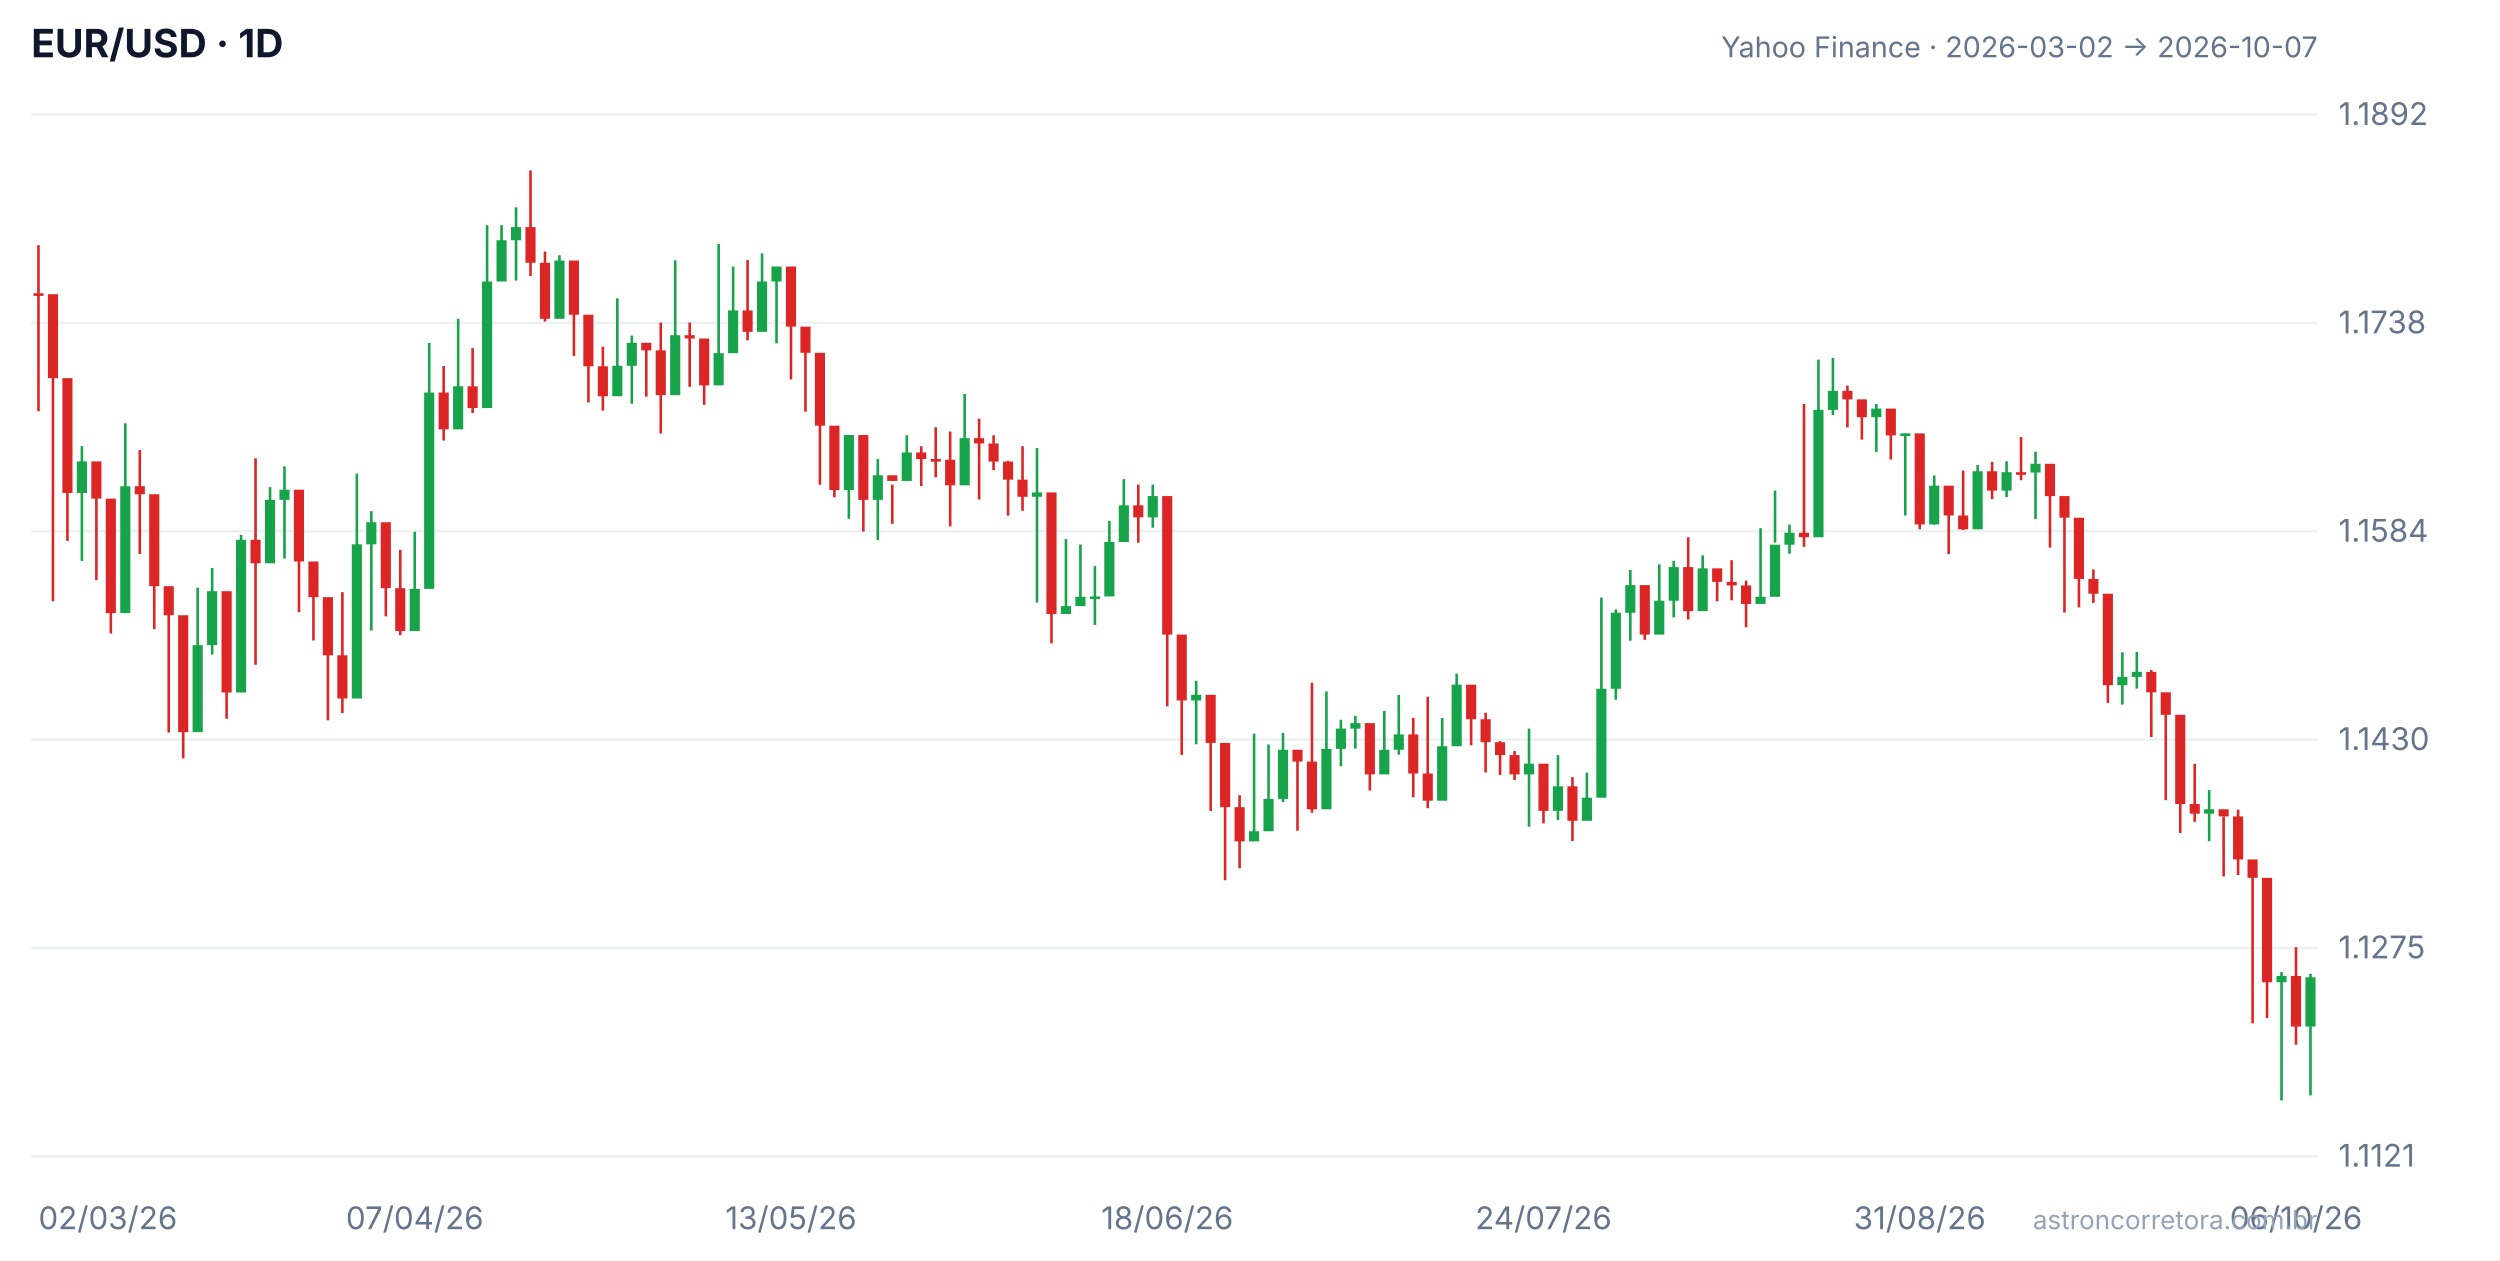
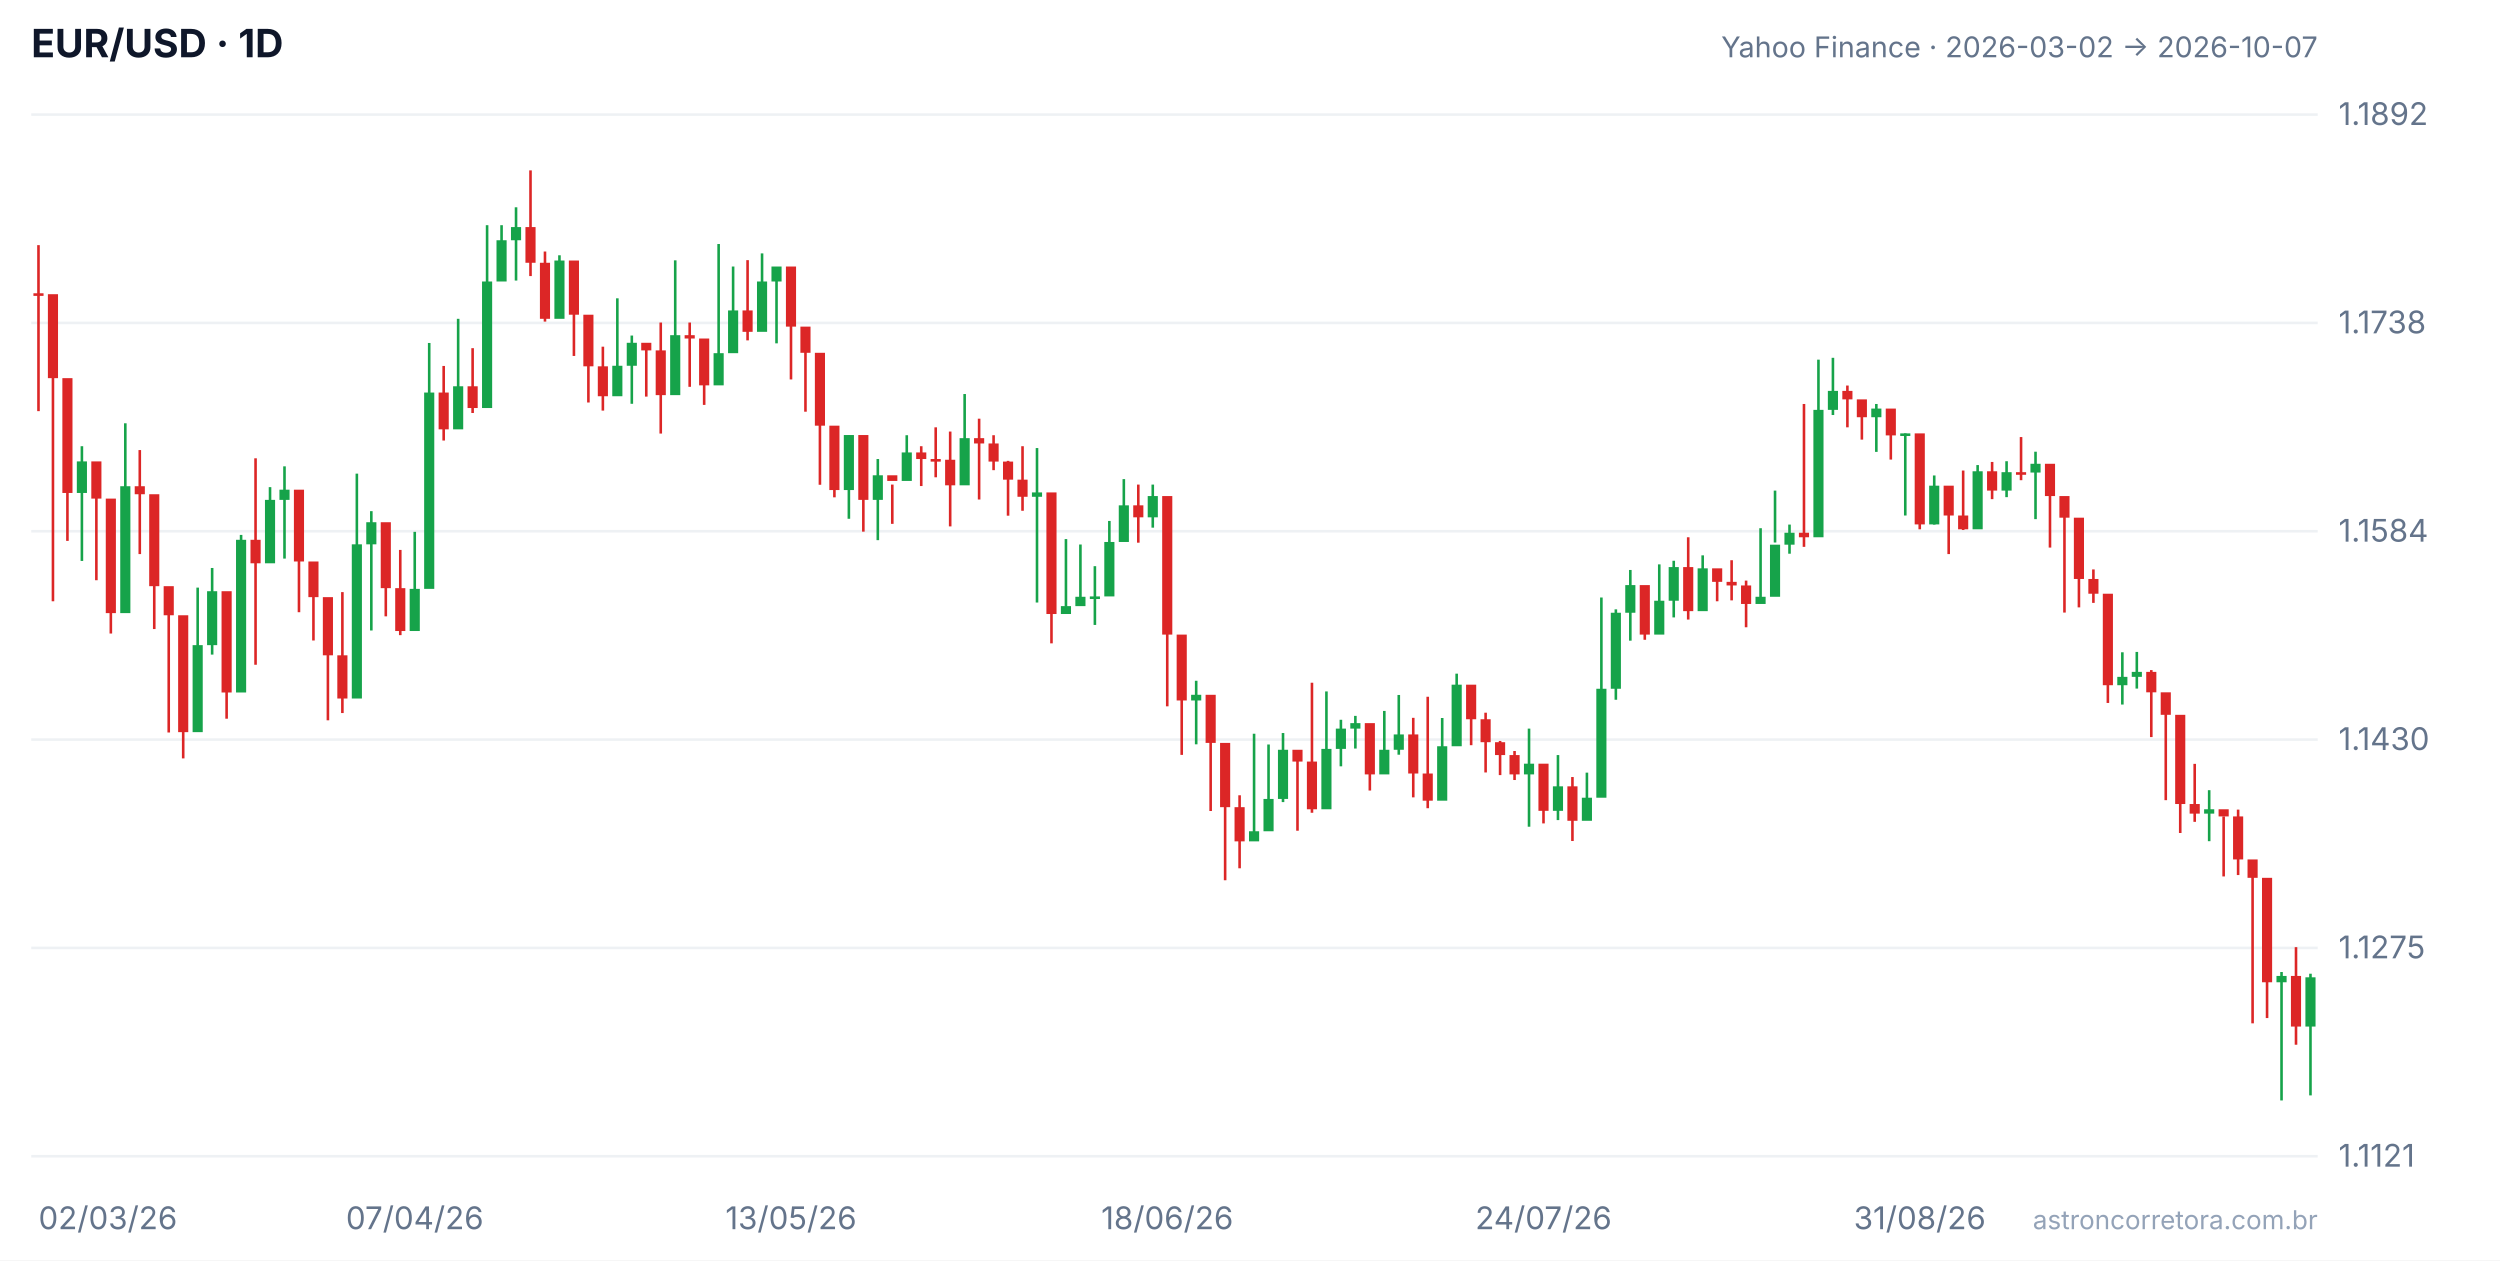
<svg xmlns="http://www.w3.org/2000/svg" viewBox="0 0 960 484" font-family="Inter,system-ui,sans-serif" font-size="12" role="img">
  <rect width="960" height="484" fill="#ffffff" />
  <text x="12" y="22" font-size="15" font-weight="700" fill="#0f172a">EUR/USD · 1D</text>
  <text x="890" y="22" font-size="11" fill="#64748b" text-anchor="end">Yahoo Finance · 2026-03-02 → 2026-10-07</text>
  <line x1="12" x2="890" y1="444" y2="444" stroke="#eef1f4" />
  <text x="898" y="448" fill="#64748b">1.1121</text>
  <line x1="12" x2="890" y1="364" y2="364" stroke="#eef1f4" />
  <text x="898" y="368" fill="#64748b">1.1275</text>
  <line x1="12" x2="890" y1="284" y2="284" stroke="#eef1f4" />
  <text x="898" y="288" fill="#64748b">1.1430</text>
  <line x1="12" x2="890" y1="204" y2="204" stroke="#eef1f4" />
  <text x="898" y="208" fill="#64748b">1.1584</text>
  <line x1="12" x2="890" y1="124" y2="124" stroke="#eef1f4" />
  <text x="898" y="128" fill="#64748b">1.1738</text>
  <line x1="12" x2="890" y1="44" y2="44" stroke="#eef1f4" />
  <text x="898" y="48" fill="#64748b">1.1892</text>
  <text x="14.778" y="472" fill="#64748b" text-anchor="start">02/03/26</text>
  <text x="159.259" y="472" fill="#64748b" text-anchor="middle">07/04/26</text>
  <text x="303.741" y="472" fill="#64748b" text-anchor="middle">13/05/26</text>
  <text x="448.222" y="472" fill="#64748b" text-anchor="middle">18/06/26</text>
  <text x="592.703" y="472" fill="#64748b" text-anchor="middle">24/07/26</text>
  <text x="737.184" y="472" fill="#64748b" text-anchor="middle">31/08/26</text>
-   <text x="881.665" y="472" fill="#64748b" text-anchor="middle">06/10/26</text>
  <line x1="14.778" x2="14.778" y1="94.131" y2="157.883" stroke="#dc2626" />
  <rect x="12.834" y="112.616" width="3.89" height="1" fill="#dc2626" />
  <line x1="20.335" x2="20.335" y1="140.099" y2="230.889" stroke="#dc2626" />
  <rect x="18.391" y="112.974" width="3.89" height="32.237" fill="#dc2626" />
  <line x1="25.892" x2="25.892" y1="167.194" y2="207.7" stroke="#dc2626" />
  <rect x="23.947" y="145.211" width="3.89" height="44.088" fill="#dc2626" />
  <line x1="31.449" x2="31.449" y1="171.347" y2="215.403" stroke="#16a34a" />
  <rect x="29.504" y="177.179" width="3.89" height="12.119" fill="#16a34a" />
  <line x1="37.006" x2="37.006" y1="183.981" y2="222.81" stroke="#dc2626" />
  <rect x="35.061" y="177.179" width="3.89" height="14.286" fill="#dc2626" />
  <line x1="42.563" x2="42.563" y1="198.932" y2="243.274" stroke="#dc2626" />
  <rect x="40.618" y="191.465" width="3.89" height="43.971" fill="#dc2626" />
  <line x1="48.12" x2="48.12" y1="162.542" y2="191.256" stroke="#16a34a" />
  <rect x="46.175" y="186.711" width="3.89" height="48.725" fill="#16a34a" />
  <line x1="53.677" x2="53.677" y1="172.824" y2="212.768" stroke="#dc2626" />
  <rect x="51.732" y="186.711" width="3.89" height="3.077" fill="#dc2626" />
  <line x1="59.234" x2="59.234" y1="212.56" y2="241.557" stroke="#dc2626" />
  <rect x="57.289" y="189.788" width="3.89" height="35.303" fill="#dc2626" />
  <line x1="64.791" x2="64.791" y1="232.336" y2="281.278" stroke="#dc2626" />
  <rect x="62.846" y="225.091" width="3.89" height="11.171" fill="#dc2626" />
  <line x1="70.348" x2="70.348" y1="246.843" y2="291.227" stroke="#dc2626" />
  <rect x="68.403" y="236.262" width="3.89" height="44.881" fill="#dc2626" />
  <line x1="75.905" x2="75.905" y1="225.643" y2="264.622" stroke="#16a34a" />
  <rect x="73.96" y="247.734" width="3.89" height="33.408" fill="#16a34a" />
  <line x1="81.462" x2="81.462" y1="218.105" y2="251.366" stroke="#16a34a" />
  <rect x="79.517" y="227.025" width="3.89" height="20.71" fill="#16a34a" />
  <line x1="87.019" x2="87.019" y1="228.544" y2="275.985" stroke="#dc2626" />
  <rect x="85.074" y="227.025" width="3.89" height="38.892" fill="#dc2626" />
  <line x1="92.576" x2="92.576" y1="205.406" y2="233.783" stroke="#16a34a" />
  <rect x="90.631" y="207.283" width="3.89" height="58.634" fill="#16a34a" />
  <line x1="98.133" x2="98.133" y1="175.986" y2="255.267" stroke="#dc2626" />
  <rect x="96.188" y="207.283" width="3.89" height="9.021" fill="#dc2626" />
  <line x1="103.69" x2="103.69" y1="187.061" y2="211.588" stroke="#16a34a" />
  <rect x="101.745" y="191.954" width="3.89" height="24.35" fill="#16a34a" />
  <line x1="109.247" x2="109.247" y1="179.074" y2="214.502" stroke="#16a34a" />
  <rect x="107.302" y="188.04" width="3.89" height="3.914" fill="#16a34a" />
  <line x1="114.804" x2="114.804" y1="209.089" y2="235.092" stroke="#dc2626" />
  <rect x="112.859" y="188.04" width="3.89" height="27.571" fill="#dc2626" />
  <line x1="120.361" x2="120.361" y1="222.949" y2="245.951" stroke="#dc2626" />
  <rect x="118.416" y="215.611" width="3.89" height="13.691" fill="#dc2626" />
  <line x1="125.918" x2="125.918" y1="235.367" y2="276.597" stroke="#dc2626" />
  <rect x="123.973" y="229.302" width="3.89" height="22.338" fill="#dc2626" />
  <line x1="131.475" x2="131.475" y1="227.37" y2="273.812" stroke="#dc2626" />
  <rect x="129.53" y="251.64" width="3.89" height="16.593" fill="#dc2626" />
  <line x1="137.032" x2="137.032" y1="181.878" y2="218.521" stroke="#16a34a" />
  <rect x="135.087" y="209.02" width="3.89" height="59.213" fill="#16a34a" />
  <line x1="142.589" x2="142.589" y1="196.282" y2="242.107" stroke="#16a34a" />
  <rect x="140.644" y="200.534" width="3.89" height="8.486" fill="#16a34a" />
  <line x1="148.146" x2="148.146" y1="222.257" y2="236.675" stroke="#dc2626" />
  <rect x="146.201" y="200.534" width="3.89" height="25.316" fill="#dc2626" />
  <line x1="153.703" x2="153.703" y1="211.172" y2="243.892" stroke="#dc2626" />
  <rect x="151.758" y="225.851" width="3.89" height="16.462" fill="#dc2626" />
  <line x1="159.259" x2="159.259" y1="204.224" y2="234.403" stroke="#16a34a" />
  <rect x="157.315" y="226.127" width="3.89" height="16.185" fill="#16a34a" />
  <line x1="164.816" x2="164.816" y1="131.702" y2="160.99" stroke="#16a34a" />
  <rect x="162.872" y="150.739" width="3.89" height="75.388" fill="#16a34a" />
  <line x1="170.373" x2="170.373" y1="140.525" y2="169.166" stroke="#dc2626" />
  <rect x="168.428" y="150.739" width="3.89" height="14.13" fill="#dc2626" />
  <line x1="175.93" x2="175.93" y1="122.424" y2="155.127" stroke="#16a34a" />
  <rect x="173.985" y="148.331" width="3.89" height="16.538" fill="#16a34a" />
  <line x1="181.487" x2="181.487" y1="133.697" y2="158.59" stroke="#dc2626" />
  <rect x="179.542" y="148.331" width="3.89" height="8.351" fill="#dc2626" />
  <line x1="187.044" x2="187.044" y1="86.474" y2="114.265" stroke="#16a34a" />
  <rect x="185.099" y="108.095" width="3.89" height="48.587" fill="#16a34a" />
  <line x1="192.601" x2="192.601" y1="86.474" y2="105.437" stroke="#16a34a" />
  <rect x="190.656" y="92.255" width="3.89" height="15.84" fill="#16a34a" />
  <line x1="198.158" x2="198.158" y1="79.596" y2="107.736" stroke="#16a34a" />
  <rect x="196.213" y="87.198" width="3.89" height="5.057" fill="#16a34a" />
  <line x1="203.715" x2="203.715" y1="65.429" y2="106.012" stroke="#dc2626" />
  <rect x="201.77" y="87.198" width="3.89" height="13.707" fill="#dc2626" />
  <line x1="209.272" x2="209.272" y1="96.583" y2="123.496" stroke="#dc2626" />
  <rect x="207.327" y="100.905" width="3.89" height="21.519" fill="#dc2626" />
  <line x1="214.829" x2="214.829" y1="98.025" y2="121.424" stroke="#16a34a" />
  <rect x="212.884" y="100.041" width="3.89" height="22.383" fill="#16a34a" />
  <line x1="220.386" x2="220.386" y1="112.114" y2="136.686" stroke="#dc2626" />
  <rect x="218.441" y="100.041" width="3.89" height="20.81" fill="#dc2626" />
  <line x1="225.943" x2="225.943" y1="135.263" y2="154.561" stroke="#dc2626" />
  <rect x="223.998" y="120.851" width="3.89" height="19.816" fill="#dc2626" />
  <line x1="231.5" x2="231.5" y1="133.127" y2="157.671" stroke="#dc2626" />
  <rect x="229.555" y="140.668" width="3.89" height="11.488" fill="#dc2626" />
  <line x1="237.057" x2="237.057" y1="114.552" y2="140.738" stroke="#16a34a" />
  <rect x="235.112" y="140.454" width="3.89" height="11.702" fill="#16a34a" />
  <line x1="242.614" x2="242.614" y1="128.85" y2="155.056" stroke="#16a34a" />
  <rect x="240.669" y="131.631" width="3.89" height="8.824" fill="#16a34a" />
  <line x1="248.171" x2="248.171" y1="132.414" y2="152.297" stroke="#dc2626" />
  <rect x="246.226" y="131.631" width="3.89" height="2.92" fill="#dc2626" />
  <line x1="253.728" x2="253.728" y1="123.853" y2="166.49" stroke="#dc2626" />
  <rect x="251.783" y="134.551" width="3.89" height="17.18" fill="#dc2626" />
  <line x1="259.285" x2="259.285" y1="99.969" y2="133.768" stroke="#16a34a" />
  <rect x="257.34" y="128.708" width="3.89" height="23.023" fill="#16a34a" />
  <line x1="264.842" x2="264.842" y1="123.853" y2="148.543" stroke="#dc2626" />
  <rect x="262.897" y="128.708" width="3.89" height="1.284" fill="#dc2626" />
  <line x1="270.399" x2="270.399" y1="135.263" y2="155.481" stroke="#dc2626" />
  <rect x="268.454" y="129.991" width="3.89" height="17.985" fill="#dc2626" />
  <line x1="275.956" x2="275.956" y1="93.699" y2="137.255" stroke="#16a34a" />
  <rect x="274.011" y="135.619" width="3.89" height="12.357" fill="#16a34a" />
  <line x1="281.513" x2="281.513" y1="102.345" y2="119.564" stroke="#16a34a" />
  <rect x="279.568" y="119.206" width="3.89" height="16.413" fill="#16a34a" />
  <line x1="287.07" x2="287.07" y1="99.897" y2="130.704" stroke="#dc2626" />
  <rect x="285.125" y="119.206" width="3.89" height="8.217" fill="#dc2626" />
  <line x1="292.627" x2="292.627" y1="97.304" y2="118.204" stroke="#16a34a" />
  <rect x="290.682" y="108.095" width="3.89" height="19.328" fill="#16a34a" />
  <line x1="298.184" x2="298.184" y1="103.064" y2="131.844" stroke="#16a34a" />
  <rect x="296.239" y="102.345" width="3.89" height="5.75" fill="#16a34a" />
  <line x1="303.741" x2="303.741" y1="121.709" y2="145.708" stroke="#dc2626" />
  <rect x="301.796" y="102.345" width="3.89" height="23.079" fill="#dc2626" />
  <line x1="309.297" x2="309.297" y1="132.628" y2="158.095" stroke="#dc2626" />
  <rect x="307.353" y="125.424" width="3.89" height="10.052" fill="#dc2626" />
  <line x1="314.854" x2="314.854" y1="162.189" y2="186.151" stroke="#dc2626" />
  <rect x="312.909" y="135.476" width="3.89" height="27.983" fill="#dc2626" />
  <line x1="320.411" x2="320.411" y1="165.01" y2="190.976" stroke="#dc2626" />
  <rect x="318.466" y="163.459" width="3.89" height="24.721" fill="#dc2626" />
  <line x1="325.968" x2="325.968" y1="167.124" y2="199.21" stroke="#16a34a" />
  <rect x="324.023" y="167.054" width="3.89" height="21.126" fill="#16a34a" />
  <line x1="331.525" x2="331.525" y1="172.753" y2="204.154" stroke="#dc2626" />
  <rect x="329.58" y="167.054" width="3.89" height="24.9" fill="#dc2626" />
  <line x1="337.082" x2="337.082" y1="176.266" y2="207.422" stroke="#16a34a" />
  <rect x="335.137" y="182.509" width="3.89" height="9.445" fill="#16a34a" />
  <line x1="342.639" x2="342.639" y1="186.081" y2="201.161" stroke="#dc2626" />
  <rect x="340.694" y="182.509" width="3.89" height="2.171" fill="#dc2626" />
  <line x1="348.196" x2="348.196" y1="167.124" y2="179.916" stroke="#16a34a" />
  <rect x="346.251" y="173.737" width="3.89" height="10.943" fill="#16a34a" />
  <line x1="353.753" x2="353.753" y1="171.347" y2="186.64" stroke="#dc2626" />
  <rect x="351.808" y="173.737" width="3.89" height="2.529" fill="#dc2626" />
  <line x1="359.31" x2="359.31" y1="164.094" y2="183.28" stroke="#dc2626" />
  <rect x="357.365" y="176.266" width="3.89" height="1" fill="#dc2626" />
  <line x1="364.867" x2="364.867" y1="165.715" y2="202.135" stroke="#dc2626" />
  <rect x="362.922" y="176.547" width="3.89" height="9.814" fill="#dc2626" />
  <line x1="370.424" x2="370.424" y1="151.306" y2="182.228" stroke="#16a34a" />
  <rect x="368.479" y="168.251" width="3.89" height="18.11" fill="#16a34a" />
  <line x1="375.981" x2="375.981" y1="160.778" y2="191.814" stroke="#dc2626" />
  <rect x="374.036" y="168.251" width="3.89" height="2.041" fill="#dc2626" />
  <line x1="381.538" x2="381.538" y1="167.124" y2="180.547" stroke="#dc2626" />
  <rect x="379.593" y="170.292" width="3.89" height="6.957" fill="#dc2626" />
  <line x1="387.095" x2="387.095" y1="176.968" y2="198.025" stroke="#dc2626" />
  <rect x="385.15" y="177.249" width="3.89" height="6.941" fill="#dc2626" />
  <line x1="392.652" x2="392.652" y1="171.347" y2="196.142" stroke="#dc2626" />
  <rect x="390.707" y="184.19" width="3.89" height="6.576" fill="#dc2626" />
  <line x1="398.209" x2="398.209" y1="172.05" y2="231.371" stroke="#16a34a" />
  <rect x="396.264" y="189.089" width="3.89" height="1.678" fill="#16a34a" />
  <line x1="403.766" x2="403.766" y1="219.351" y2="247.048" stroke="#dc2626" />
  <rect x="401.821" y="189.089" width="3.89" height="46.692" fill="#dc2626" />
  <line x1="409.323" x2="409.323" y1="207.004" y2="233.025" stroke="#16a34a" />
  <rect x="407.378" y="232.75" width="3.89" height="3.03" fill="#16a34a" />
  <line x1="414.88" x2="414.88" y1="209.089" y2="229.854" stroke="#16a34a" />
  <rect x="412.935" y="229.164" width="3.89" height="3.586" fill="#16a34a" />
  <line x1="420.437" x2="420.437" y1="217.412" y2="239.976" stroke="#16a34a" />
  <rect x="418.492" y="229.026" width="3.89" height="1" fill="#16a34a" />
  <line x1="425.994" x2="425.994" y1="200.046" y2="217.412" stroke="#16a34a" />
  <rect x="424.049" y="208.117" width="3.89" height="20.909" fill="#16a34a" />
  <line x1="431.551" x2="431.551" y1="183.981" y2="198.443" stroke="#16a34a" />
  <rect x="429.606" y="194.049" width="3.89" height="14.068" fill="#16a34a" />
  <line x1="437.108" x2="437.108" y1="186.081" y2="208.394" stroke="#dc2626" />
  <rect x="435.163" y="194.049" width="3.89" height="4.604" fill="#dc2626" />
  <line x1="442.665" x2="442.665" y1="186.081" y2="202.623" stroke="#16a34a" />
  <rect x="440.72" y="190.487" width="3.89" height="8.166" fill="#16a34a" />
  <line x1="448.222" x2="448.222" y1="231.923" y2="271.228" stroke="#dc2626" />
  <rect x="446.277" y="190.487" width="3.89" height="53.199" fill="#dc2626" />
  <line x1="453.778" x2="453.778" y1="260.05" y2="289.876" stroke="#dc2626" />
  <rect x="451.834" y="243.686" width="3.89" height="25.296" fill="#dc2626" />
  <line x1="459.335" x2="459.335" y1="261.416" y2="285.817" stroke="#16a34a" />
  <rect x="457.391" y="266.802" width="3.89" height="2.179" fill="#16a34a" />
  <line x1="464.892" x2="464.892" y1="279.108" y2="311.429" stroke="#dc2626" />
  <rect x="462.947" y="266.802" width="3.89" height="18.473" fill="#dc2626" />
  <line x1="470.449" x2="470.449" y1="307.467" y2="338.017" stroke="#dc2626" />
  <rect x="468.504" y="285.275" width="3.89" height="24.676" fill="#dc2626" />
  <line x1="476.006" x2="476.006" y1="305.383" y2="333.425" stroke="#dc2626" />
  <rect x="474.061" y="309.952" width="3.89" height="13.131" fill="#dc2626" />
  <line x1="481.563" x2="481.563" y1="281.753" y2="322.749" stroke="#16a34a" />
  <rect x="479.618" y="319.203" width="3.89" height="3.879" fill="#16a34a" />
  <line x1="487.12" x2="487.12" y1="285.885" y2="308.81" stroke="#16a34a" />
  <rect x="485.175" y="306.795" width="3.89" height="12.409" fill="#16a34a" />
  <line x1="492.677" x2="492.677" y1="281.481" y2="308.004" stroke="#16a34a" />
  <rect x="490.732" y="287.915" width="3.89" height="18.879" fill="#16a34a" />
  <line x1="498.234" x2="498.234" y1="290.619" y2="319.002" stroke="#dc2626" />
  <rect x="496.289" y="287.915" width="3.89" height="4.528" fill="#dc2626" />
  <line x1="503.791" x2="503.791" y1="262.166" y2="312.1" stroke="#dc2626" />
  <rect x="501.846" y="292.443" width="3.89" height="18.315" fill="#dc2626" />
  <line x1="509.348" x2="509.348" y1="265.508" y2="288.389" stroke="#16a34a" />
  <rect x="507.403" y="287.577" width="3.89" height="23.181" fill="#16a34a" />
  <line x1="514.905" x2="514.905" y1="276.393" y2="294.267" stroke="#16a34a" />
  <rect x="512.96" y="279.787" width="3.89" height="7.79" fill="#16a34a" />
  <line x1="520.462" x2="520.462" y1="274.899" y2="287.441" stroke="#16a34a" />
  <rect x="518.517" y="277.683" width="3.89" height="2.103" fill="#16a34a" />
  <line x1="526.019" x2="526.019" y1="282.498" y2="303.567" stroke="#dc2626" />
  <rect x="524.074" y="277.683" width="3.89" height="19.687" fill="#dc2626" />
  <line x1="531.576" x2="531.576" y1="272.996" y2="288.321" stroke="#16a34a" />
  <rect x="529.631" y="287.915" width="3.89" height="9.455" fill="#16a34a" />
  <line x1="537.133" x2="537.133" y1="266.87" y2="289.808" stroke="#16a34a" />
  <rect x="535.188" y="282.024" width="3.89" height="5.891" fill="#16a34a" />
  <line x1="542.69" x2="542.69" y1="275.646" y2="306.189" stroke="#dc2626" />
  <rect x="540.745" y="282.024" width="3.89" height="15.008" fill="#dc2626" />
  <line x1="548.247" x2="548.247" y1="267.552" y2="310.355" stroke="#dc2626" />
  <rect x="546.302" y="297.032" width="3.89" height="10.435" fill="#dc2626" />
  <line x1="553.804" x2="553.804" y1="275.714" y2="295.953" stroke="#16a34a" />
  <rect x="551.859" y="286.561" width="3.89" height="20.906" fill="#16a34a" />
  <line x1="559.361" x2="559.361" y1="258.685" y2="279.447" stroke="#16a34a" />
  <rect x="557.416" y="262.917" width="3.89" height="23.645" fill="#16a34a" />
  <line x1="564.918" x2="564.918" y1="271.635" y2="286.156" stroke="#dc2626" />
  <rect x="562.973" y="262.917" width="3.89" height="13.273" fill="#dc2626" />
  <line x1="570.475" x2="570.475" y1="273.676" y2="296.628" stroke="#dc2626" />
  <rect x="568.53" y="276.189" width="3.89" height="8.815" fill="#dc2626" />
  <line x1="576.032" x2="576.032" y1="284.53" y2="297.639" stroke="#dc2626" />
  <rect x="574.087" y="285.004" width="3.89" height="4.939" fill="#dc2626" />
  <line x1="581.589" x2="581.589" y1="288.389" y2="299.526" stroke="#dc2626" />
  <rect x="579.644" y="289.944" width="3.89" height="7.426" fill="#dc2626" />
  <line x1="587.146" x2="587.146" y1="279.787" y2="317.462" stroke="#16a34a" />
  <rect x="585.201" y="293.254" width="3.89" height="4.116" fill="#16a34a" />
  <line x1="592.703" x2="592.703" y1="299.392" y2="316.189" stroke="#dc2626" />
  <rect x="590.758" y="293.254" width="3.89" height="18.107" fill="#dc2626" />
  <line x1="598.259" x2="598.259" y1="289.944" y2="314.916" stroke="#16a34a" />
  <rect x="596.315" y="301.951" width="3.89" height="9.41" fill="#16a34a" />
  <line x1="603.816" x2="603.816" y1="298.381" y2="322.949" stroke="#dc2626" />
  <rect x="601.872" y="301.951" width="3.89" height="13.233" fill="#dc2626" />
  <line x1="609.373" x2="609.373" y1="296.696" y2="311.831" stroke="#16a34a" />
  <rect x="607.428" y="306.324" width="3.89" height="8.86" fill="#16a34a" />
  <line x1="614.93" x2="614.93" y1="229.44" y2="281.007" stroke="#16a34a" />
  <rect x="612.985" y="264.485" width="3.89" height="41.839" fill="#16a34a" />
  <line x1="620.487" x2="620.487" y1="233.99" y2="268.709" stroke="#16a34a" />
  <rect x="618.542" y="235.298" width="3.89" height="29.187" fill="#16a34a" />
  <line x1="626.044" x2="626.044" y1="218.866" y2="246.02" stroke="#16a34a" />
  <rect x="624.099" y="224.676" width="3.89" height="10.622" fill="#16a34a" />
  <line x1="631.601" x2="631.601" y1="231.233" y2="245.677" stroke="#dc2626" />
  <rect x="629.656" y="224.676" width="3.89" height="19.01" fill="#dc2626" />
  <line x1="637.158" x2="637.158" y1="216.72" y2="233.232" stroke="#16a34a" />
  <rect x="635.213" y="230.682" width="3.89" height="13.004" fill="#16a34a" />
  <line x1="642.715" x2="642.715" y1="215.334" y2="237.088" stroke="#16a34a" />
  <rect x="640.77" y="217.759" width="3.89" height="12.924" fill="#16a34a" />
  <line x1="648.272" x2="648.272" y1="206.31" y2="237.914" stroke="#dc2626" />
  <rect x="646.327" y="217.759" width="3.89" height="16.92" fill="#dc2626" />
  <line x1="653.829" x2="653.829" y1="213.254" y2="224.4" stroke="#16a34a" />
  <rect x="651.884" y="218.244" width="3.89" height="16.435" fill="#16a34a" />
  <line x1="659.386" x2="659.386" y1="220.181" y2="230.889" stroke="#dc2626" />
  <rect x="657.441" y="218.244" width="3.89" height="5.188" fill="#dc2626" />
  <line x1="664.943" x2="664.943" y1="215.126" y2="230.544" stroke="#dc2626" />
  <rect x="662.998" y="223.432" width="3.89" height="1.383" fill="#dc2626" />
  <line x1="670.5" x2="670.5" y1="222.949" y2="240.87" stroke="#dc2626" />
  <rect x="668.555" y="224.815" width="3.89" height="7.108" fill="#dc2626" />
  <line x1="676.057" x2="676.057" y1="202.832" y2="230.613" stroke="#16a34a" />
  <rect x="674.112" y="229.164" width="3.89" height="2.759" fill="#16a34a" />
  <line x1="681.614" x2="681.614" y1="188.39" y2="208.325" stroke="#16a34a" />
  <rect x="679.669" y="209.158" width="3.89" height="20.006" fill="#16a34a" />
  <line x1="687.171" x2="687.171" y1="201.439" y2="212.63" stroke="#16a34a" />
  <rect x="685.226" y="204.571" width="3.89" height="4.587" fill="#16a34a" />
  <line x1="692.728" x2="692.728" y1="155.127" y2="209.992" stroke="#dc2626" />
  <rect x="690.783" y="204.571" width="3.89" height="1.739" fill="#dc2626" />
  <line x1="698.285" x2="698.285" y1="138.109" y2="159.226" stroke="#16a34a" />
  <rect x="696.34" y="157.389" width="3.89" height="48.921" fill="#16a34a" />
  <line x1="703.842" x2="703.842" y1="137.397" y2="159.367" stroke="#16a34a" />
  <rect x="701.897" y="150.102" width="3.89" height="7.287" fill="#16a34a" />
  <line x1="709.399" x2="709.399" y1="148.048" y2="164.094" stroke="#dc2626" />
  <rect x="707.454" y="150.102" width="3.89" height="3.257" fill="#dc2626" />
  <line x1="714.956" x2="714.956" y1="156.541" y2="168.814" stroke="#dc2626" />
  <rect x="713.011" y="153.359" width="3.89" height="6.855" fill="#dc2626" />
  <line x1="720.513" x2="720.513" y1="155.127" y2="173.526" stroke="#16a34a" />
  <rect x="718.568" y="156.894" width="3.89" height="3.32" fill="#16a34a" />
  <line x1="726.07" x2="726.07" y1="163.601" y2="176.477" stroke="#dc2626" />
  <rect x="724.125" y="156.894" width="3.89" height="10.3" fill="#dc2626" />
  <line x1="731.627" x2="731.627" y1="166.42" y2="197.956" stroke="#16a34a" />
  <rect x="729.682" y="166.42" width="3.89" height="1" fill="#16a34a" />
  <line x1="737.184" x2="737.184" y1="183.981" y2="203.25" stroke="#dc2626" />
  <rect x="735.239" y="166.42" width="3.89" height="34.95" fill="#dc2626" />
  <line x1="742.741" x2="742.741" y1="182.579" y2="201.439" stroke="#16a34a" />
  <rect x="740.796" y="186.501" width="3.89" height="14.869" fill="#16a34a" />
  <line x1="748.297" x2="748.297" y1="193.141" y2="212.768" stroke="#dc2626" />
  <rect x="746.353" y="186.501" width="3.89" height="11.455" fill="#dc2626" />
  <line x1="753.854" x2="753.854" y1="180.686" y2="203.528" stroke="#dc2626" />
  <rect x="751.909" y="197.956" width="3.89" height="5.294" fill="#dc2626" />
  <line x1="759.411" x2="759.411" y1="178.582" y2="202.205" stroke="#16a34a" />
  <rect x="757.466" y="180.967" width="3.89" height="22.283" fill="#16a34a" />
  <line x1="764.968" x2="764.968" y1="177.389" y2="191.675" stroke="#dc2626" />
  <rect x="763.023" y="180.967" width="3.89" height="7.423" fill="#dc2626" />
  <line x1="770.525" x2="770.525" y1="177.109" y2="190.906" stroke="#16a34a" />
  <rect x="768.58" y="181.317" width="3.89" height="7.072" fill="#16a34a" />
  <line x1="776.082" x2="776.082" y1="167.828" y2="184.4" stroke="#dc2626" />
  <rect x="774.137" y="181.317" width="3.89" height="1" fill="#dc2626" />
  <line x1="781.639" x2="781.639" y1="173.456" y2="199.35" stroke="#16a34a" />
  <rect x="779.694" y="178.092" width="3.89" height="3.366" fill="#16a34a" />
  <line x1="787.196" x2="787.196" y1="185.381" y2="210.27" stroke="#dc2626" />
  <rect x="785.251" y="178.092" width="3.89" height="12.395" fill="#dc2626" />
  <line x1="792.753" x2="792.753" y1="197.956" y2="235.229" stroke="#dc2626" />
  <rect x="790.808" y="190.487" width="3.89" height="8.305" fill="#dc2626" />
  <line x1="798.31" x2="798.31" y1="220.181" y2="233.232" stroke="#dc2626" />
  <rect x="796.365" y="198.792" width="3.89" height="23.534" fill="#dc2626" />
  <line x1="803.867" x2="803.867" y1="218.659" y2="231.509" stroke="#dc2626" />
  <rect x="801.922" y="222.326" width="3.89" height="5.665" fill="#dc2626" />
  <line x1="809.424" x2="809.424" y1="248.625" y2="269.935" stroke="#dc2626" />
  <rect x="807.479" y="227.991" width="3.89" height="35.131" fill="#dc2626" />
  <line x1="814.981" x2="814.981" y1="250.476" y2="270.547" stroke="#16a34a" />
  <rect x="813.036" y="259.914" width="3.89" height="3.208" fill="#16a34a" />
  <line x1="820.538" x2="820.538" y1="250.338" y2="264.417" stroke="#16a34a" />
  <rect x="818.593" y="258.002" width="3.89" height="1.912" fill="#16a34a" />
  <line x1="826.095" x2="826.095" y1="257.318" y2="283.04" stroke="#dc2626" />
  <rect x="824.15" y="258.002" width="3.89" height="7.847" fill="#dc2626" />
  <line x1="831.652" x2="831.652" y1="272.996" y2="307.265" stroke="#dc2626" />
  <rect x="829.707" y="265.849" width="3.89" height="8.642" fill="#dc2626" />
  <line x1="837.209" x2="837.209" y1="299.392" y2="319.872" stroke="#dc2626" />
  <rect x="835.264" y="274.491" width="3.89" height="34.253" fill="#dc2626" />
  <line x1="842.766" x2="842.766" y1="293.321" y2="315.586" stroke="#dc2626" />
  <rect x="840.821" y="308.743" width="3.89" height="3.692" fill="#dc2626" />
  <line x1="848.323" x2="848.323" y1="303.432" y2="323.016" stroke="#16a34a" />
  <rect x="846.378" y="310.758" width="3.89" height="1.677" fill="#16a34a" />
  <line x1="853.88" x2="853.88" y1="313.508" y2="336.554" stroke="#dc2626" />
  <rect x="851.935" y="310.758" width="3.89" height="2.75" fill="#dc2626" />
  <line x1="859.437" x2="859.437" y1="310.892" y2="336.021" stroke="#dc2626" />
  <rect x="857.492" y="313.508" width="3.89" height="16.518" fill="#dc2626" />
  <line x1="864.994" x2="864.994" y1="330.892" y2="392.962" stroke="#dc2626" />
  <rect x="863.049" y="330.026" width="3.89" height="7.06" fill="#dc2626" />
  <line x1="870.551" x2="870.551" y1="358.826" y2="390.938" stroke="#dc2626" />
  <rect x="868.606" y="337.086" width="3.89" height="40.105" fill="#dc2626" />
  <line x1="876.108" x2="876.108" y1="373.251" y2="422.571" stroke="#16a34a" />
  <rect x="874.163" y="374.762" width="3.89" height="2.429" fill="#16a34a" />
  <line x1="881.665" x2="881.665" y1="363.708" y2="401.175" stroke="#dc2626" />
  <rect x="879.72" y="374.762" width="3.89" height="19.44" fill="#dc2626" />
  <line x1="887.222" x2="887.222" y1="373.908" y2="420.633" stroke="#16a34a" />
  <rect x="885.277" y="375.287" width="3.89" height="18.915" fill="#16a34a" />
  <text x="890" y="472" font-size="10" fill="#94a3b8" text-anchor="end">astroncorretora.com.br</text>
</svg>
